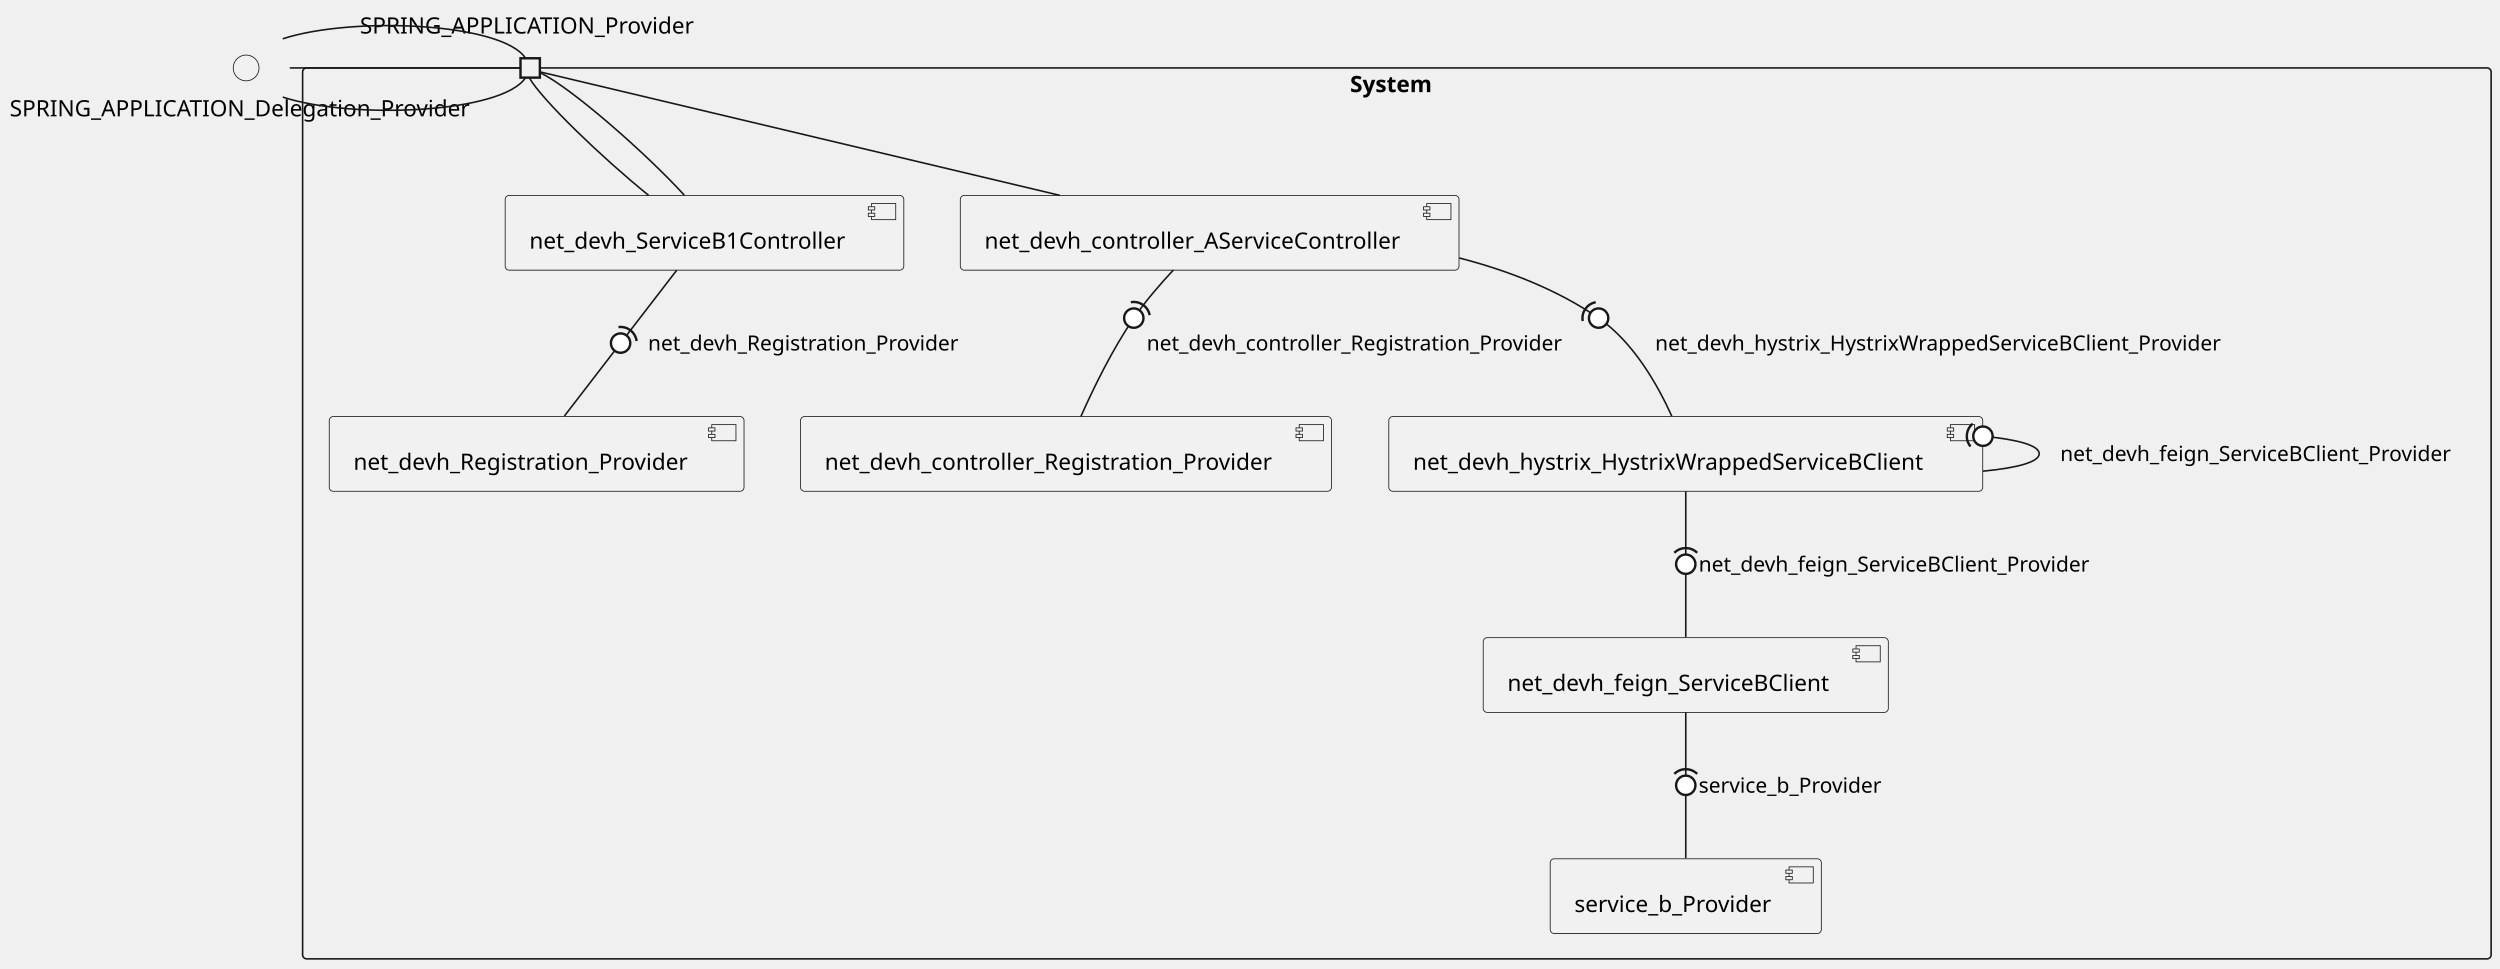
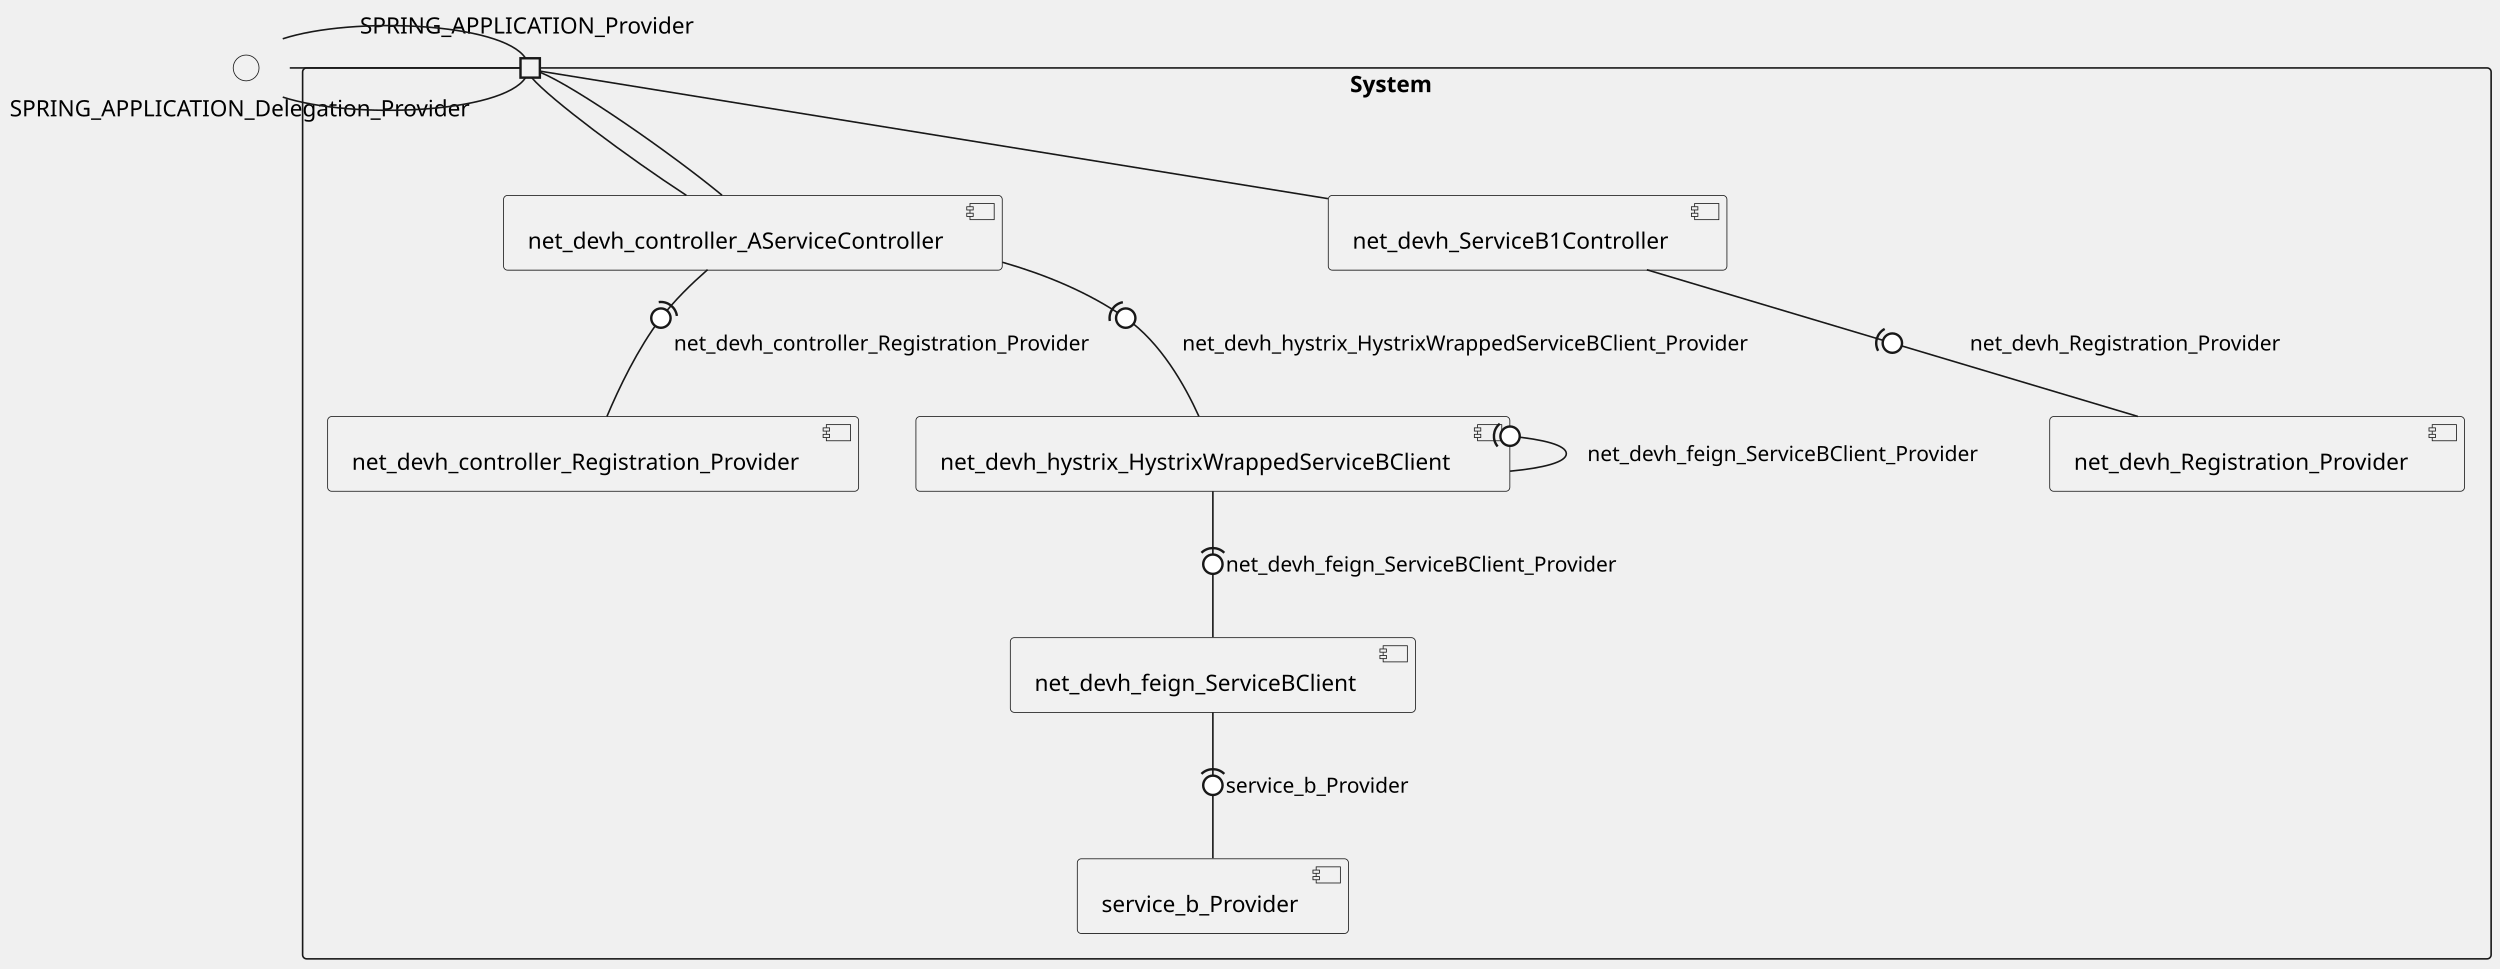
<svg xmlns="http://www.w3.org/2000/svg" xmlns:xlink="http://www.w3.org/1999/xlink" contentStyleType="text/css" height="600px" preserveAspectRatio="none" style="width:1549px;height:600px;background:#FFFFFF;" version="1.1" viewBox="0 0 1549 600" width="1549px" zoomAndPan="magnify">
  <defs />
  <g>
    <g id="cluster_System">
      <rect fill="none" height="552" rx="2.5" ry="2.5" style="stroke:#181818;stroke-width:1.0;" width="1356" x="187.5" y="42.099" />
      <text fill="#000000" font-family="sans-serif" font-size="14" font-weight="bold" lengthAdjust="spacing" textLength="58" x="836.5" y="57.094">System</text>
    </g>
    <g id="elem_net_devh_Registration_Provider">
-       <a href="yidongnan-spring-cloud-netflix-example.repository#_NK1Y1s7MEe6nUY9eceKnMQ" target="_top" title="yidongnan-spring-cloud-netflix-example.repository#_NK1Y1s7MEe6nUY9eceKnMQ" xlink:actuate="onRequest" xlink:href="yidongnan-spring-cloud-netflix-example.repository#_NK1Y1s7MEe6nUY9eceKnMQ" xlink:show="new" xlink:title="yidongnan-spring-cloud-netflix-example.repository#_NK1Y1s7MEe6nUY9eceKnMQ" xlink:type="simple">
-         <rect fill="#F1F1F1" height="46.297" rx="2.5" ry="2.5" style="stroke:#181818;stroke-width:0.5;" width="257" x="204" y="258.099" />
-         <rect fill="#F1F1F1" height="10" style="stroke:#181818;stroke-width:0.5;" width="15" x="441" y="263.099" />
-         <rect fill="#F1F1F1" height="2" style="stroke:#181818;stroke-width:0.5;" width="4" x="439" y="265.099" />
-         <rect fill="#F1F1F1" height="2" style="stroke:#181818;stroke-width:0.5;" width="4" x="439" y="269.099" />
-         <text fill="#000000" font-family="sans-serif" font-size="14" lengthAdjust="spacing" textLength="217" x="219" y="291.094">net_devh_Registration_Provider</text>
+       <a href="yidongnan-spring-cloud-netflix-example.repository#_UNhz2NBeEe6LPtI4d3ARzg" target="_top" title="yidongnan-spring-cloud-netflix-example.repository#_UNhz2NBeEe6LPtI4d3ARzg" xlink:actuate="onRequest" xlink:href="yidongnan-spring-cloud-netflix-example.repository#_UNhz2NBeEe6LPtI4d3ARzg" xlink:show="new" xlink:title="yidongnan-spring-cloud-netflix-example.repository#_UNhz2NBeEe6LPtI4d3ARzg" xlink:type="simple">
+         <rect fill="#F1F1F1" height="46.297" rx="2.5" ry="2.5" style="stroke:#181818;stroke-width:0.5;" width="257" x="1270" y="258.099" />
+         <rect fill="#F1F1F1" height="10" style="stroke:#181818;stroke-width:0.5;" width="15" x="1507" y="263.099" />
+         <rect fill="#F1F1F1" height="2" style="stroke:#181818;stroke-width:0.5;" width="4" x="1505" y="265.099" />
+         <rect fill="#F1F1F1" height="2" style="stroke:#181818;stroke-width:0.5;" width="4" x="1505" y="269.099" />
+         <text fill="#000000" font-family="sans-serif" font-size="14" lengthAdjust="spacing" textLength="217" x="1285" y="291.094">net_devh_Registration_Provider</text>
      </a>
    </g>
    <g id="elem_net_devh_ServiceB1Controller">
-       <a href="yidongnan-spring-cloud-netflix-example.repository#_NK1Y1s7MEe6nUY9eceKnMQ" target="_top" title="yidongnan-spring-cloud-netflix-example.repository#_NK1Y1s7MEe6nUY9eceKnMQ" xlink:actuate="onRequest" xlink:href="yidongnan-spring-cloud-netflix-example.repository#_NK1Y1s7MEe6nUY9eceKnMQ" xlink:show="new" xlink:title="yidongnan-spring-cloud-netflix-example.repository#_NK1Y1s7MEe6nUY9eceKnMQ" xlink:type="simple">
-         <rect fill="#F1F1F1" height="46.297" rx="2.5" ry="2.5" style="stroke:#181818;stroke-width:0.5;" width="247" x="313" y="121.099" />
-         <rect fill="#F1F1F1" height="10" style="stroke:#181818;stroke-width:0.5;" width="15" x="540" y="126.099" />
-         <rect fill="#F1F1F1" height="2" style="stroke:#181818;stroke-width:0.5;" width="4" x="538" y="128.099" />
-         <rect fill="#F1F1F1" height="2" style="stroke:#181818;stroke-width:0.5;" width="4" x="538" y="132.099" />
-         <text fill="#000000" font-family="sans-serif" font-size="14" lengthAdjust="spacing" textLength="207" x="328" y="154.094">net_devh_ServiceB1Controller</text>
+       <a href="yidongnan-spring-cloud-netflix-example.repository#_UNhz2NBeEe6LPtI4d3ARzg" target="_top" title="yidongnan-spring-cloud-netflix-example.repository#_UNhz2NBeEe6LPtI4d3ARzg" xlink:actuate="onRequest" xlink:href="yidongnan-spring-cloud-netflix-example.repository#_UNhz2NBeEe6LPtI4d3ARzg" xlink:show="new" xlink:title="yidongnan-spring-cloud-netflix-example.repository#_UNhz2NBeEe6LPtI4d3ARzg" xlink:type="simple">
+         <rect fill="#F1F1F1" height="46.297" rx="2.5" ry="2.5" style="stroke:#181818;stroke-width:0.5;" width="247" x="823" y="121.099" />
+         <rect fill="#F1F1F1" height="10" style="stroke:#181818;stroke-width:0.5;" width="15" x="1050" y="126.099" />
+         <rect fill="#F1F1F1" height="2" style="stroke:#181818;stroke-width:0.5;" width="4" x="1048" y="128.099" />
+         <rect fill="#F1F1F1" height="2" style="stroke:#181818;stroke-width:0.5;" width="4" x="1048" y="132.099" />
+         <text fill="#000000" font-family="sans-serif" font-size="14" lengthAdjust="spacing" textLength="207" x="838" y="154.094">net_devh_ServiceB1Controller</text>
      </a>
    </g>
    <g id="elem_net_devh_controller_AServiceController">
-       <a href="yidongnan-spring-cloud-netflix-example.repository#_NK1Y1s7MEe6nUY9eceKnMQ" target="_top" title="yidongnan-spring-cloud-netflix-example.repository#_NK1Y1s7MEe6nUY9eceKnMQ" xlink:actuate="onRequest" xlink:href="yidongnan-spring-cloud-netflix-example.repository#_NK1Y1s7MEe6nUY9eceKnMQ" xlink:show="new" xlink:title="yidongnan-spring-cloud-netflix-example.repository#_NK1Y1s7MEe6nUY9eceKnMQ" xlink:type="simple">
-         <rect fill="#F1F1F1" height="46.297" rx="2.5" ry="2.5" style="stroke:#181818;stroke-width:0.5;" width="309" x="595" y="121.099" />
-         <rect fill="#F1F1F1" height="10" style="stroke:#181818;stroke-width:0.5;" width="15" x="884" y="126.099" />
-         <rect fill="#F1F1F1" height="2" style="stroke:#181818;stroke-width:0.5;" width="4" x="882" y="128.099" />
-         <rect fill="#F1F1F1" height="2" style="stroke:#181818;stroke-width:0.5;" width="4" x="882" y="132.099" />
-         <text fill="#000000" font-family="sans-serif" font-size="14" lengthAdjust="spacing" textLength="269" x="610" y="154.094">net_devh_controller_AServiceController</text>
+       <a href="yidongnan-spring-cloud-netflix-example.repository#_UNhz2NBeEe6LPtI4d3ARzg" target="_top" title="yidongnan-spring-cloud-netflix-example.repository#_UNhz2NBeEe6LPtI4d3ARzg" xlink:actuate="onRequest" xlink:href="yidongnan-spring-cloud-netflix-example.repository#_UNhz2NBeEe6LPtI4d3ARzg" xlink:show="new" xlink:title="yidongnan-spring-cloud-netflix-example.repository#_UNhz2NBeEe6LPtI4d3ARzg" xlink:type="simple">
+         <rect fill="#F1F1F1" height="46.297" rx="2.5" ry="2.5" style="stroke:#181818;stroke-width:0.5;" width="309" x="312" y="121.099" />
+         <rect fill="#F1F1F1" height="10" style="stroke:#181818;stroke-width:0.5;" width="15" x="601" y="126.099" />
+         <rect fill="#F1F1F1" height="2" style="stroke:#181818;stroke-width:0.5;" width="4" x="599" y="128.099" />
+         <rect fill="#F1F1F1" height="2" style="stroke:#181818;stroke-width:0.5;" width="4" x="599" y="132.099" />
+         <text fill="#000000" font-family="sans-serif" font-size="14" lengthAdjust="spacing" textLength="269" x="327" y="154.094">net_devh_controller_AServiceController</text>
      </a>
    </g>
    <g id="elem_net_devh_controller_Registration_Provider">
-       <a href="yidongnan-spring-cloud-netflix-example.repository#_NK1Y1s7MEe6nUY9eceKnMQ" target="_top" title="yidongnan-spring-cloud-netflix-example.repository#_NK1Y1s7MEe6nUY9eceKnMQ" xlink:actuate="onRequest" xlink:href="yidongnan-spring-cloud-netflix-example.repository#_NK1Y1s7MEe6nUY9eceKnMQ" xlink:show="new" xlink:title="yidongnan-spring-cloud-netflix-example.repository#_NK1Y1s7MEe6nUY9eceKnMQ" xlink:type="simple">
-         <rect fill="#F1F1F1" height="46.297" rx="2.5" ry="2.5" style="stroke:#181818;stroke-width:0.5;" width="329" x="496" y="258.099" />
-         <rect fill="#F1F1F1" height="10" style="stroke:#181818;stroke-width:0.5;" width="15" x="805" y="263.099" />
-         <rect fill="#F1F1F1" height="2" style="stroke:#181818;stroke-width:0.5;" width="4" x="803" y="265.099" />
-         <rect fill="#F1F1F1" height="2" style="stroke:#181818;stroke-width:0.5;" width="4" x="803" y="269.099" />
-         <text fill="#000000" font-family="sans-serif" font-size="14" lengthAdjust="spacing" textLength="289" x="511" y="291.094">net_devh_controller_Registration_Provider</text>
+       <a href="yidongnan-spring-cloud-netflix-example.repository#_UNhz2NBeEe6LPtI4d3ARzg" target="_top" title="yidongnan-spring-cloud-netflix-example.repository#_UNhz2NBeEe6LPtI4d3ARzg" xlink:actuate="onRequest" xlink:href="yidongnan-spring-cloud-netflix-example.repository#_UNhz2NBeEe6LPtI4d3ARzg" xlink:show="new" xlink:title="yidongnan-spring-cloud-netflix-example.repository#_UNhz2NBeEe6LPtI4d3ARzg" xlink:type="simple">
+         <rect fill="#F1F1F1" height="46.297" rx="2.5" ry="2.5" style="stroke:#181818;stroke-width:0.5;" width="329" x="203" y="258.099" />
+         <rect fill="#F1F1F1" height="10" style="stroke:#181818;stroke-width:0.5;" width="15" x="512" y="263.099" />
+         <rect fill="#F1F1F1" height="2" style="stroke:#181818;stroke-width:0.5;" width="4" x="510" y="265.099" />
+         <rect fill="#F1F1F1" height="2" style="stroke:#181818;stroke-width:0.5;" width="4" x="510" y="269.099" />
+         <text fill="#000000" font-family="sans-serif" font-size="14" lengthAdjust="spacing" textLength="289" x="218" y="291.094">net_devh_controller_Registration_Provider</text>
      </a>
    </g>
    <g id="elem_net_devh_feign_ServiceBClient">
-       <a href="yidongnan-spring-cloud-netflix-example.repository#_NK1Y1s7MEe6nUY9eceKnMQ" target="_top" title="yidongnan-spring-cloud-netflix-example.repository#_NK1Y1s7MEe6nUY9eceKnMQ" xlink:actuate="onRequest" xlink:href="yidongnan-spring-cloud-netflix-example.repository#_NK1Y1s7MEe6nUY9eceKnMQ" xlink:show="new" xlink:title="yidongnan-spring-cloud-netflix-example.repository#_NK1Y1s7MEe6nUY9eceKnMQ" xlink:type="simple">
-         <rect fill="#F1F1F1" height="46.297" rx="2.5" ry="2.5" style="stroke:#181818;stroke-width:0.5;" width="251" x="919" y="395.099" />
-         <rect fill="#F1F1F1" height="10" style="stroke:#181818;stroke-width:0.5;" width="15" x="1150" y="400.099" />
-         <rect fill="#F1F1F1" height="2" style="stroke:#181818;stroke-width:0.5;" width="4" x="1148" y="402.099" />
-         <rect fill="#F1F1F1" height="2" style="stroke:#181818;stroke-width:0.5;" width="4" x="1148" y="406.099" />
-         <text fill="#000000" font-family="sans-serif" font-size="14" lengthAdjust="spacing" textLength="211" x="934" y="428.094">net_devh_feign_ServiceBClient</text>
+       <a href="yidongnan-spring-cloud-netflix-example.repository#_UNhz2NBeEe6LPtI4d3ARzg" target="_top" title="yidongnan-spring-cloud-netflix-example.repository#_UNhz2NBeEe6LPtI4d3ARzg" xlink:actuate="onRequest" xlink:href="yidongnan-spring-cloud-netflix-example.repository#_UNhz2NBeEe6LPtI4d3ARzg" xlink:show="new" xlink:title="yidongnan-spring-cloud-netflix-example.repository#_UNhz2NBeEe6LPtI4d3ARzg" xlink:type="simple">
+         <rect fill="#F1F1F1" height="46.297" rx="2.5" ry="2.5" style="stroke:#181818;stroke-width:0.5;" width="251" x="626" y="395.099" />
+         <rect fill="#F1F1F1" height="10" style="stroke:#181818;stroke-width:0.5;" width="15" x="857" y="400.099" />
+         <rect fill="#F1F1F1" height="2" style="stroke:#181818;stroke-width:0.5;" width="4" x="855" y="402.099" />
+         <rect fill="#F1F1F1" height="2" style="stroke:#181818;stroke-width:0.5;" width="4" x="855" y="406.099" />
+         <text fill="#000000" font-family="sans-serif" font-size="14" lengthAdjust="spacing" textLength="211" x="641" y="428.094">net_devh_feign_ServiceBClient</text>
      </a>
    </g>
    <g id="elem_net_devh_hystrix_HystrixWrappedServiceBClient">
-       <a href="yidongnan-spring-cloud-netflix-example.repository#_NK1Y1s7MEe6nUY9eceKnMQ" target="_top" title="yidongnan-spring-cloud-netflix-example.repository#_NK1Y1s7MEe6nUY9eceKnMQ" xlink:actuate="onRequest" xlink:href="yidongnan-spring-cloud-netflix-example.repository#_NK1Y1s7MEe6nUY9eceKnMQ" xlink:show="new" xlink:title="yidongnan-spring-cloud-netflix-example.repository#_NK1Y1s7MEe6nUY9eceKnMQ" xlink:type="simple">
-         <rect fill="#F1F1F1" height="46.297" rx="2.5" ry="2.5" style="stroke:#181818;stroke-width:0.5;" width="368" x="860.5" y="258.099" />
-         <rect fill="#F1F1F1" height="10" style="stroke:#181818;stroke-width:0.5;" width="15" x="1208.5" y="263.099" />
-         <rect fill="#F1F1F1" height="2" style="stroke:#181818;stroke-width:0.5;" width="4" x="1206.5" y="265.099" />
-         <rect fill="#F1F1F1" height="2" style="stroke:#181818;stroke-width:0.5;" width="4" x="1206.5" y="269.099" />
-         <text fill="#000000" font-family="sans-serif" font-size="14" lengthAdjust="spacing" textLength="328" x="875.5" y="291.094">net_devh_hystrix_HystrixWrappedServiceBClient</text>
+       <a href="yidongnan-spring-cloud-netflix-example.repository#_UNhz2NBeEe6LPtI4d3ARzg" target="_top" title="yidongnan-spring-cloud-netflix-example.repository#_UNhz2NBeEe6LPtI4d3ARzg" xlink:actuate="onRequest" xlink:href="yidongnan-spring-cloud-netflix-example.repository#_UNhz2NBeEe6LPtI4d3ARzg" xlink:show="new" xlink:title="yidongnan-spring-cloud-netflix-example.repository#_UNhz2NBeEe6LPtI4d3ARzg" xlink:type="simple">
+         <rect fill="#F1F1F1" height="46.297" rx="2.5" ry="2.5" style="stroke:#181818;stroke-width:0.5;" width="368" x="567.5" y="258.099" />
+         <rect fill="#F1F1F1" height="10" style="stroke:#181818;stroke-width:0.5;" width="15" x="915.5" y="263.099" />
+         <rect fill="#F1F1F1" height="2" style="stroke:#181818;stroke-width:0.5;" width="4" x="913.5" y="265.099" />
+         <rect fill="#F1F1F1" height="2" style="stroke:#181818;stroke-width:0.5;" width="4" x="913.5" y="269.099" />
+         <text fill="#000000" font-family="sans-serif" font-size="14" lengthAdjust="spacing" textLength="328" x="582.5" y="291.094">net_devh_hystrix_HystrixWrappedServiceBClient</text>
      </a>
    </g>
    <g id="elem_service_b_Provider">
-       <a href="yidongnan-spring-cloud-netflix-example.repository#_NK1Y1s7MEe6nUY9eceKnMQ" target="_top" title="yidongnan-spring-cloud-netflix-example.repository#_NK1Y1s7MEe6nUY9eceKnMQ" xlink:actuate="onRequest" xlink:href="yidongnan-spring-cloud-netflix-example.repository#_NK1Y1s7MEe6nUY9eceKnMQ" xlink:show="new" xlink:title="yidongnan-spring-cloud-netflix-example.repository#_NK1Y1s7MEe6nUY9eceKnMQ" xlink:type="simple">
-         <rect fill="#F1F1F1" height="46.297" rx="2.5" ry="2.5" style="stroke:#181818;stroke-width:0.5;" width="168" x="960.5" y="532.099" />
-         <rect fill="#F1F1F1" height="10" style="stroke:#181818;stroke-width:0.5;" width="15" x="1108.5" y="537.099" />
-         <rect fill="#F1F1F1" height="2" style="stroke:#181818;stroke-width:0.5;" width="4" x="1106.5" y="539.099" />
-         <rect fill="#F1F1F1" height="2" style="stroke:#181818;stroke-width:0.5;" width="4" x="1106.5" y="543.099" />
-         <text fill="#000000" font-family="sans-serif" font-size="14" lengthAdjust="spacing" textLength="128" x="975.5" y="565.094">service_b_Provider</text>
+       <a href="yidongnan-spring-cloud-netflix-example.repository#_UNhz2NBeEe6LPtI4d3ARzg" target="_top" title="yidongnan-spring-cloud-netflix-example.repository#_UNhz2NBeEe6LPtI4d3ARzg" xlink:actuate="onRequest" xlink:href="yidongnan-spring-cloud-netflix-example.repository#_UNhz2NBeEe6LPtI4d3ARzg" xlink:show="new" xlink:title="yidongnan-spring-cloud-netflix-example.repository#_UNhz2NBeEe6LPtI4d3ARzg" xlink:type="simple">
+         <rect fill="#F1F1F1" height="46.297" rx="2.5" ry="2.5" style="stroke:#181818;stroke-width:0.5;" width="168" x="667.5" y="532.099" />
+         <rect fill="#F1F1F1" height="10" style="stroke:#181818;stroke-width:0.5;" width="15" x="815.5" y="537.099" />
+         <rect fill="#F1F1F1" height="2" style="stroke:#181818;stroke-width:0.5;" width="4" x="813.5" y="539.099" />
+         <rect fill="#F1F1F1" height="2" style="stroke:#181818;stroke-width:0.5;" width="4" x="813.5" y="543.099" />
+         <text fill="#000000" font-family="sans-serif" font-size="14" lengthAdjust="spacing" textLength="128" x="682.5" y="565.094">service_b_Provider</text>
      </a>
    </g>
    <text fill="#000000" font-family="sans-serif" font-size="14" lengthAdjust="spacing" textLength="211" x="223" y="20.797">SPRING_APPLICATION_Provider</text>
    <rect fill="#F1F1F1" height="12" style="stroke:#181818;stroke-width:1.5;" width="12" x="322.5" y="36.099" />
    <g id="elem_SPRING_APPLICATION_Delegation_Provider">
      <ellipse cx="152.5" cy="42.099" fill="#F1F1F1" rx="8" ry="8" style="stroke:#181818;stroke-width:0.5;" />
      <text fill="#000000" font-family="sans-serif" font-size="14" lengthAdjust="spacing" textLength="293" x="6" y="72.094">SPRING_APPLICATION_Delegation_Provider</text>
    </g>
    <g id="link_SPRING_APPLICATION_Delegation_Provider_SPRING_APPLICATION_Provider">
      <path d="M175.19,60.159 C218.19,74.199 311.35,70.189 325.64,48.099 " fill="none" id="SPRING_APPLICATION_Delegation_Provider-SPRING_APPLICATION_Provider" style="stroke:#181818;stroke-width:1.0;" />
    </g>
    <g id="link_SPRING_APPLICATION_Delegation_Provider_SPRING_APPLICATION_Provider">
      <path d="M179.55,42.099 C221.45,42.099 301.27,42.099 322.31,42.099 " fill="none" id="SPRING_APPLICATION_Delegation_Provider-SPRING_APPLICATION_Provider-1" style="stroke:#181818;stroke-width:1.0;" />
    </g>
    <g id="link_SPRING_APPLICATION_Delegation_Provider_SPRING_APPLICATION_Provider">
      <path d="M175.19,24.039 C218.19,9.999 311.35,14.009 325.64,36.099 " fill="none" id="SPRING_APPLICATION_Delegation_Provider-SPRING_APPLICATION_Provider-2" style="stroke:#181818;stroke-width:1.0;" />
    </g>
+     <g id="link_SPRING_APPLICATION_Provider_net_devh_ServiceB1Controller">
+       <path d="M334.62,44.089 C379.21,51.309 657.24,96.289 822.78,123.079 " fill="none" id="SPRING_APPLICATION_Provider-net_devh_ServiceB1Controller" style="stroke:#181818;stroke-width:1.0;" />
+     </g>
    <g id="link_SPRING_APPLICATION_Provider_net_devh_controller_AServiceController">
-       <path d="M334.78,44.589 C370.02,52.959 545.59,94.669 656.7,121.059 " fill="none" id="SPRING_APPLICATION_Provider-net_devh_controller_AServiceController" style="stroke:#181818;stroke-width:1.0;" />
+       <path d="M329.51,48.199 C340.83,61.409 388.9,97.389 425.3,121.059 " fill="none" id="SPRING_APPLICATION_Provider-net_devh_controller_AServiceController" style="stroke:#181818;stroke-width:1.0;" />
    </g>
-     <g id="link_SPRING_APPLICATION_Provider_net_devh_ServiceB1Controller">
-       <path d="M327.98,48.199 C335.34,61.409 372.61,97.389 401.91,121.059 " fill="none" id="SPRING_APPLICATION_Provider-net_devh_ServiceB1Controller" style="stroke:#181818;stroke-width:1.0;" />
-     </g>
-     <g id="link_SPRING_APPLICATION_Provider_net_devh_ServiceB1Controller">
-       <path d="M334.63,45.009 C353.83,54.239 400.2,94.909 423.96,120.889 " fill="none" id="SPRING_APPLICATION_Provider-net_devh_ServiceB1Controller-1" style="stroke:#181818;stroke-width:1.0;" />
+     <g id="link_SPRING_APPLICATION_Provider_net_devh_controller_AServiceController">
+       <path d="M334.78,44.839 C356.44,53.729 415.64,94.809 447.37,120.959 " fill="none" id="SPRING_APPLICATION_Provider-net_devh_controller_AServiceController-1" style="stroke:#181818;stroke-width:1.0;" />
    </g>
    <g id="link_net_devh_ServiceB1Controller_net_devh_Registration_Provider">
-       <path d="M419.33,167.389 C400.06,192.409 368.98,232.749 349.7,257.769 " fill="none" id="net_devh_ServiceB1Controller-net_devh_Registration_Provider" style="stroke:#181818;stroke-width:1.0;" />
-       <text fill="#000000" font-family="sans-serif" font-size="13" lengthAdjust="spacing" textLength="201" x="401.5" y="217.166">net_devh_Registration_Provider</text>
-       <path d="M394.436,211.293 A10,10 0 0 0 383.233 202.662" fill="none" style="stroke:#181818;stroke-width:1.5;" />
-       <ellipse cx="384.519" cy="212.579" fill="#FFFFFF" rx="6" ry="6" style="stroke:#181818;stroke-width:1.5;" />
+       <path d="M1020.38,167.169 C1104.36,192.249 1240.64,232.949 1324.62,258.029 " fill="none" id="net_devh_ServiceB1Controller-net_devh_Registration_Provider" style="stroke:#181818;stroke-width:1.0;" />
+       <text fill="#000000" font-family="sans-serif" font-size="13" lengthAdjust="spacing" textLength="201" x="1220.5" y="217.166">net_devh_Registration_Provider</text>
+       <path d="M1167.748,203.8 A10,10 0 0 0 1163.701 217.351" fill="none" style="stroke:#181818;stroke-width:1.5;" />
+       <ellipse cx="1172.5" cy="212.599" fill="#FFFFFF" rx="6" ry="6" style="stroke:#181818;stroke-width:1.5;" />
    </g>
    <g id="link_net_devh_controller_AServiceController_net_devh_controller_Registration_Provider">
-       <path d="M727.04,167.289 C718.76,176.129 709.66,186.669 702.5,197.099 C689.15,216.539 677.37,240.799 669.71,258.059 " fill="none" id="net_devh_controller_AServiceController-net_devh_controller_Registration_Provider" style="stroke:#181818;stroke-width:1.0;" />
-       <text fill="#000000" font-family="sans-serif" font-size="13" lengthAdjust="spacing" textLength="268" x="710.5" y="217.166">net_devh_controller_Registration_Provider</text>
-       <path d="M712.332,195.271 A10,10 0 0 0 700.672 187.267" fill="none" style="stroke:#181818;stroke-width:1.5;" />
-       <ellipse cx="702.5" cy="197.099" fill="#FFFFFF" rx="6" ry="6" style="stroke:#181818;stroke-width:1.5;" />
+       <path d="M438.41,167.099 C428.5,175.759 417.77,186.219 409.5,197.099 C395.14,215.999 383.42,240.559 376.05,258.049 " fill="none" id="net_devh_controller_AServiceController-net_devh_controller_Registration_Provider" style="stroke:#181818;stroke-width:1.0;" />
+       <text fill="#000000" font-family="sans-serif" font-size="13" lengthAdjust="spacing" textLength="268" x="417.5" y="217.166">net_devh_controller_Registration_Provider</text>
+       <path d="M419.408,195.748 A10,10 0 0 0 408.15 187.19" fill="none" style="stroke:#181818;stroke-width:1.5;" />
+       <ellipse cx="409.5" cy="197.099" fill="#FFFFFF" rx="6" ry="6" style="stroke:#181818;stroke-width:1.5;" />
    </g>
    <g id="link_net_devh_hystrix_HystrixWrappedServiceBClient_net_devh_hystrix_HystrixWrappedServiceBClient">
-       <path d="M1228.63,270.259 C1249.77,272.269 1263.5,275.889 1263.5,281.099 C1263.5,286.309 1249.77,289.929 1228.63,291.939 " fill="none" id="net_devh_hystrix_HystrixWrappedServiceBClient-net_devh_hystrix_HystrixWrappedServiceBClient" style="stroke:#181818;stroke-width:1.0;" />
-       <text fill="#000000" font-family="sans-serif" font-size="13" lengthAdjust="spacing" textLength="255" x="1276.5" y="285.666">net_devh_feign_ServiceBClient_Provider</text>
-       <path d="M1222.26,262.55 A10,10 0 0 0 1220.921 276.629" fill="none" style="stroke:#181818;stroke-width:1.5;" />
-       <ellipse cx="1228.63" cy="270.259" fill="#FFFFFF" rx="6" ry="6" style="stroke:#181818;stroke-width:1.5;" />
+       <path d="M935.63,270.259 C956.77,272.269 970.5,275.889 970.5,281.099 C970.5,286.309 956.77,289.929 935.63,291.939 " fill="none" id="net_devh_hystrix_HystrixWrappedServiceBClient-net_devh_hystrix_HystrixWrappedServiceBClient" style="stroke:#181818;stroke-width:1.0;" />
+       <text fill="#000000" font-family="sans-serif" font-size="13" lengthAdjust="spacing" textLength="255" x="983.5" y="285.666">net_devh_feign_ServiceBClient_Provider</text>
+       <path d="M929.26,262.55 A10,10 0 0 0 927.921 276.629" fill="none" style="stroke:#181818;stroke-width:1.5;" />
+       <ellipse cx="935.63" cy="270.259" fill="#FFFFFF" rx="6" ry="6" style="stroke:#181818;stroke-width:1.5;" />
    </g>
    <g id="link_net_devh_hystrix_HystrixWrappedServiceBClient_net_devh_feign_ServiceBClient">
-       <path d="M1044.5,304.389 C1044.5,329.409 1044.5,369.749 1044.5,394.769 " fill="none" id="net_devh_hystrix_HystrixWrappedServiceBClient-net_devh_feign_ServiceBClient" style="stroke:#181818;stroke-width:1.0;" />
-       <text fill="#000000" font-family="sans-serif" font-size="13" lengthAdjust="spacing" textLength="255" x="1052.5" y="354.166">net_devh_feign_ServiceBClient_Provider</text>
-       <path d="M1051.571,342.508 A10,10 0 0 0 1037.429 342.508" fill="none" style="stroke:#181818;stroke-width:1.5;" />
-       <ellipse cx="1044.5" cy="349.579" fill="#FFFFFF" rx="6" ry="6" style="stroke:#181818;stroke-width:1.5;" />
+       <path d="M751.5,304.389 C751.5,329.409 751.5,369.749 751.5,394.769 " fill="none" id="net_devh_hystrix_HystrixWrappedServiceBClient-net_devh_feign_ServiceBClient" style="stroke:#181818;stroke-width:1.0;" />
+       <text fill="#000000" font-family="sans-serif" font-size="13" lengthAdjust="spacing" textLength="255" x="759.5" y="354.166">net_devh_feign_ServiceBClient_Provider</text>
+       <path d="M758.571,342.508 A10,10 0 0 0 744.429 342.508" fill="none" style="stroke:#181818;stroke-width:1.5;" />
+       <ellipse cx="751.5" cy="349.579" fill="#FFFFFF" rx="6" ry="6" style="stroke:#181818;stroke-width:1.5;" />
    </g>
    <g id="link_net_devh_controller_AServiceController_net_devh_hystrix_HystrixWrappedServiceBClient">
-       <path d="M904.07,159.809 C934.54,167.689 964.95,179.489 990.5,197.099 C1012.16,212.019 1027.22,238.749 1035.83,257.849 " fill="none" id="net_devh_controller_AServiceController-net_devh_hystrix_HystrixWrappedServiceBClient" style="stroke:#181818;stroke-width:1.0;" />
-       <text fill="#000000" font-family="sans-serif" font-size="13" lengthAdjust="spacing" textLength="366" x="1025.5" y="217.166">net_devh_hystrix_HystrixWrappedServiceBClient_Provider</text>
-       <path d="M988.691,187.264 A10,10 0 0 0 980.665 198.908" fill="none" style="stroke:#181818;stroke-width:1.5;" />
-       <ellipse cx="990.5" cy="197.099" fill="#FFFFFF" rx="6" ry="6" style="stroke:#181818;stroke-width:1.5;" />
+       <path d="M621.04,162.479 C648.09,170.229 674.8,181.319 697.5,197.099 C719.09,212.119 734.16,238.829 742.8,257.899 " fill="none" id="net_devh_controller_AServiceController-net_devh_hystrix_HystrixWrappedServiceBClient" style="stroke:#181818;stroke-width:1.0;" />
+       <text fill="#000000" font-family="sans-serif" font-size="13" lengthAdjust="spacing" textLength="366" x="732.5" y="217.166">net_devh_hystrix_HystrixWrappedServiceBClient_Provider</text>
+       <path d="M695.73,187.256 A10,10 0 0 0 687.658 198.869" fill="none" style="stroke:#181818;stroke-width:1.5;" />
+       <ellipse cx="697.5" cy="197.099" fill="#FFFFFF" rx="6" ry="6" style="stroke:#181818;stroke-width:1.5;" />
    </g>
    <g id="link_net_devh_feign_ServiceBClient_service_b_Provider">
-       <path d="M1044.5,441.389 C1044.5,466.409 1044.5,506.749 1044.5,531.769 " fill="none" id="net_devh_feign_ServiceBClient-service_b_Provider" style="stroke:#181818;stroke-width:1.0;" />
-       <text fill="#000000" font-family="sans-serif" font-size="13" lengthAdjust="spacing" textLength="119" x="1052.5" y="491.166">service_b_Provider</text>
-       <path d="M1051.571,479.508 A10,10 0 0 0 1037.429 479.508" fill="none" style="stroke:#181818;stroke-width:1.5;" />
-       <ellipse cx="1044.5" cy="486.579" fill="#FFFFFF" rx="6" ry="6" style="stroke:#181818;stroke-width:1.5;" />
+       <path d="M751.5,441.389 C751.5,466.409 751.5,506.749 751.5,531.769 " fill="none" id="net_devh_feign_ServiceBClient-service_b_Provider" style="stroke:#181818;stroke-width:1.0;" />
+       <text fill="#000000" font-family="sans-serif" font-size="13" lengthAdjust="spacing" textLength="119" x="759.5" y="491.166">service_b_Provider</text>
+       <path d="M758.571,479.508 A10,10 0 0 0 744.429 479.508" fill="none" style="stroke:#181818;stroke-width:1.5;" />
+       <ellipse cx="751.5" cy="486.579" fill="#FFFFFF" rx="6" ry="6" style="stroke:#181818;stroke-width:1.5;" />
    </g>
  </g>
</svg>
